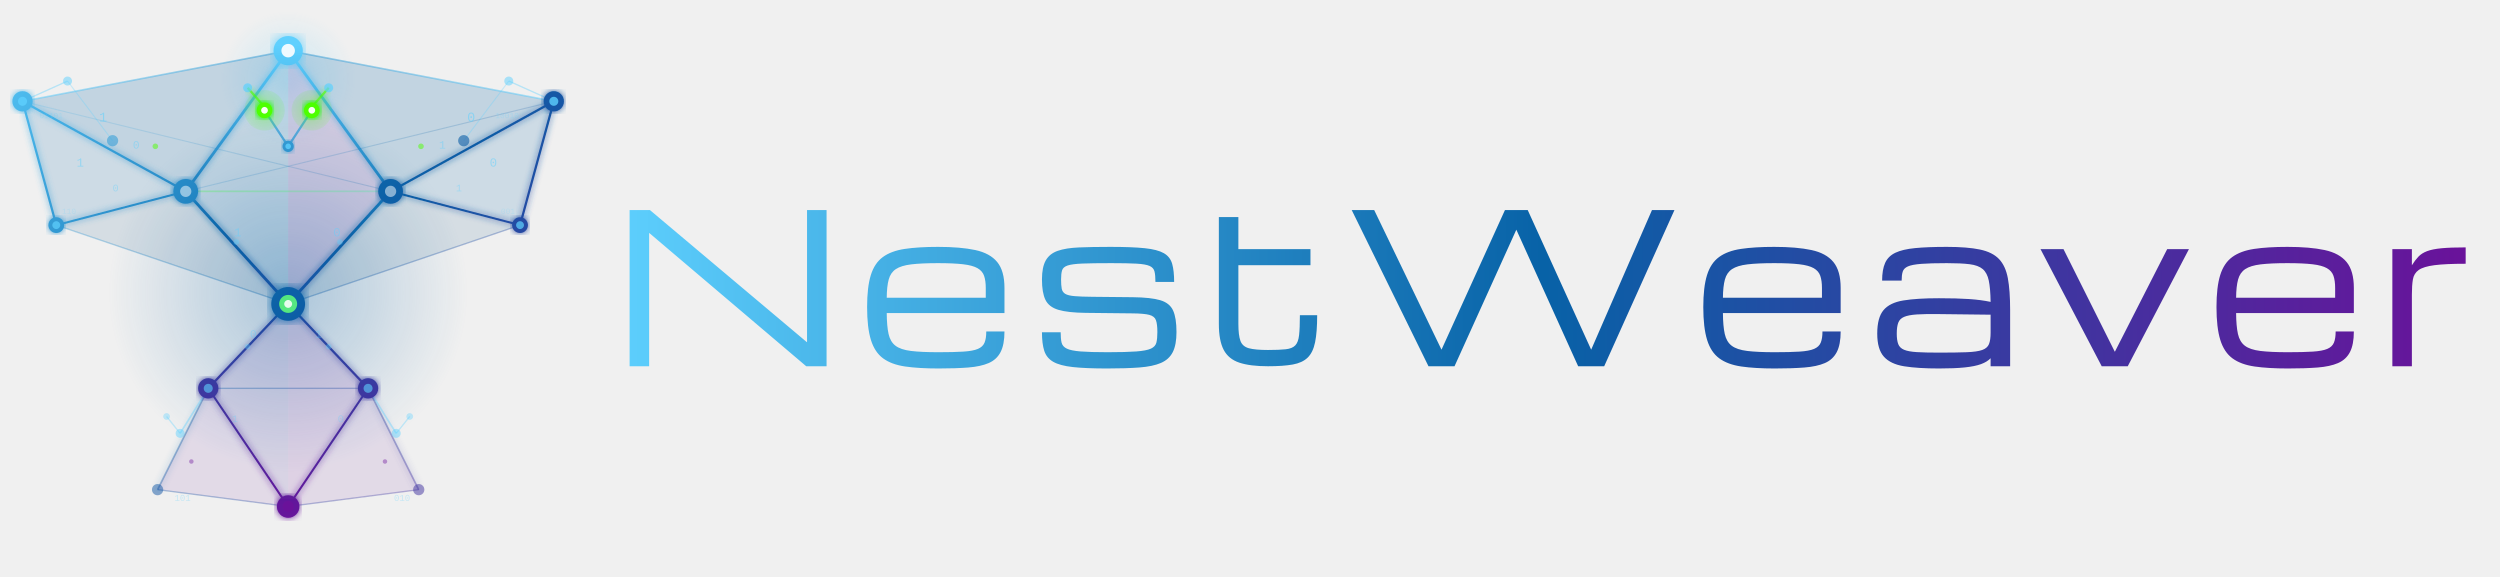
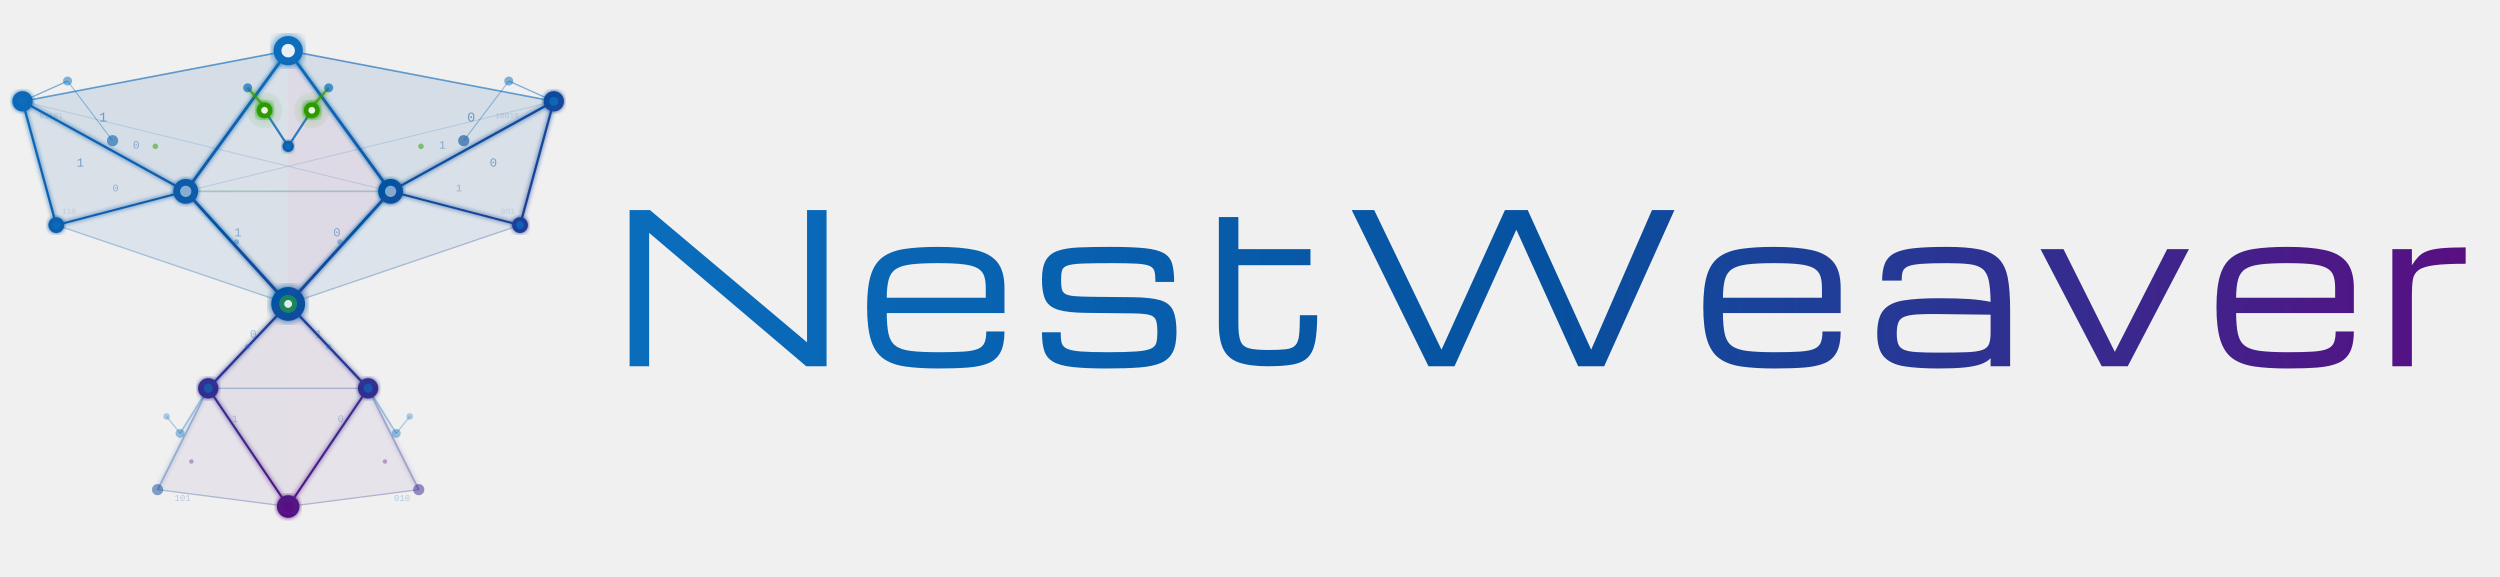
<svg xmlns="http://www.w3.org/2000/svg" viewBox="0 0 2221 512" width="2221" height="512">
  <defs>
    <linearGradient id="mainGrad" x1="0" y1="0" x2="512" y2="512" gradientUnits="userSpaceOnUse">
-       <stop offset="0" stop-color="#5ed0fe" />
-       <stop offset=".5" stop-color="#0862a7" />
-       <stop offset="1" stop-color="#6b119a" />
+       <stop offset="0" stop-color="#0a6ebd" />
+       <stop offset=".5" stop-color="#0652a0" />
+       <stop offset="1" stop-color="#5a0e82" />
    </linearGradient>
    <linearGradient id="accentGrad" x1="0" y1="256" x2="512" y2="256" gradientUnits="userSpaceOnUse">
-       <stop offset="0" stop-color="#4dff00" />
-       <stop offset="1" stop-color="#5ed0fe" />
+       <stop offset="0" stop-color="#2d9a00" />
+       <stop offset="1" stop-color="#0a6ebd" />
    </linearGradient>
    <linearGradient id="bodyGrad" x1="256" y1="40" x2="256" y2="470" gradientUnits="userSpaceOnUse">
-       <stop offset="0" stop-color="#5ed0fe" />
-       <stop offset=".4" stop-color="#0862a7" />
-       <stop offset="1" stop-color="#6b119a" />
+       <stop offset="0" stop-color="#0a6ebd" />
+       <stop offset=".4" stop-color="#0652a0" />
+       <stop offset="1" stop-color="#5a0e82" />
    </linearGradient>
    <linearGradient id="wingGradL" x1="20" y1="90" x2="256" y2="270" gradientUnits="userSpaceOnUse">
-       <stop offset="0" stop-color="#5ed0fe" />
-       <stop offset="1" stop-color="#0862a7" />
+       <stop offset="0" stop-color="#0a6ebd" />
+       <stop offset="1" stop-color="#0652a0" />
    </linearGradient>
    <linearGradient id="wingGradR" x1="492" y1="90" x2="256" y2="270" gradientUnits="userSpaceOnUse">
-       <stop offset="0" stop-color="#5ed0fe" />
-       <stop offset="1" stop-color="#0862a7" />
+       <stop offset="0" stop-color="#0a6ebd" />
+       <stop offset="1" stop-color="#0652a0" />
    </linearGradient>
-     <radialGradient id="eyeGlowL" cx="235" cy="98" r="25" gradientUnits="userSpaceOnUse">
-       <stop offset="0" stop-color="#4dff00" stop-opacity=".8" />
-       <stop offset=".4" stop-color="#4dff00" stop-opacity=".2" />
-       <stop offset="1" stop-color="#4dff00" stop-opacity="0" />
+     <radialGradient id="eyeGlowL" cx="235" cy="98" r="22" gradientUnits="userSpaceOnUse">
+       <stop offset="0" stop-color="#2d9a00" stop-opacity=".5" />
+       <stop offset=".5" stop-color="#2d9a00" stop-opacity=".1" />
+       <stop offset="1" stop-color="#2d9a00" stop-opacity="0" />
    </radialGradient>
-     <radialGradient id="eyeGlowR" cx="277" cy="98" r="25" gradientUnits="userSpaceOnUse">
-       <stop offset="0" stop-color="#4dff00" stop-opacity=".8" />
-       <stop offset=".4" stop-color="#4dff00" stop-opacity=".2" />
-       <stop offset="1" stop-color="#4dff00" stop-opacity="0" />
-     </radialGradient>
-     <radialGradient id="centerGlow" cx="256" cy="260" r="160" gradientUnits="userSpaceOnUse">
-       <stop offset="0" stop-color="#0862a7" stop-opacity=".3" />
-       <stop offset="1" stop-color="#0862a7" stop-opacity="0" />
-     </radialGradient>
-     <radialGradient id="headGlow" cx="256" cy="70" r="60" gradientUnits="userSpaceOnUse">
-       <stop offset="0" stop-color="#5ed0fe" stop-opacity=".25" />
-       <stop offset="1" stop-color="#5ed0fe" stop-opacity="0" />
+     <radialGradient id="eyeGlowR" cx="277" cy="98" r="22" gradientUnits="userSpaceOnUse">
+       <stop offset="0" stop-color="#2d9a00" stop-opacity=".5" />
+       <stop offset=".5" stop-color="#2d9a00" stop-opacity=".1" />
+       <stop offset="1" stop-color="#2d9a00" stop-opacity="0" />
    </radialGradient>
    <filter id="glow">
-       <feGaussianBlur stdDeviation="3" result="b" />
+       <feGaussianBlur stdDeviation="2" result="b" />
      <feMerge>
        <feMergeNode in="b" />
        <feMergeNode in="SourceGraphic" />
      </feMerge>
    </filter>
    <filter id="strongGlow">
-       <feGaussianBlur stdDeviation="6" result="b" />
+       <feGaussianBlur stdDeviation="4" result="b" />
      <feMerge>
        <feMergeNode in="b" />
        <feMergeNode in="SourceGraphic" />
      </feMerge>
    </filter>
    <filter id="eyeBloom">
-       <feGaussianBlur stdDeviation="4" result="b" />
-       <feColorMatrix in="b" type="saturate" values="2" result="s" />
+       <feGaussianBlur stdDeviation="3" result="b" />
+       <feColorMatrix in="b" type="saturate" values="1.5" result="s" />
      <feMerge>
        <feMergeNode in="s" />
        <feMergeNode in="SourceGraphic" />
      </feMerge>
    </filter>
    <linearGradient id="textGrad" x1="542" y1="256" x2="2201" y2="256" gradientUnits="userSpaceOnUse">
-       <stop offset="0" stop-color="#5ed0fe" />
-       <stop offset=".5" stop-color="#0862a7" />
-       <stop offset="1" stop-color="#6b119a" />
+       <stop offset="0" stop-color="#0a6ebd" />
+       <stop offset=".5" stop-color="#0652a0" />
+       <stop offset="1" stop-color="#5a0e82" />
    </linearGradient>
  </defs>
-   <circle cx="256" cy="260" r="180" fill="url(#centerGlow)" />
-   <circle cx="256" cy="70" r="70" fill="url(#headGlow)" />
-   <polygon points="256,45 165,170 20,90" fill="#0862a7" opacity=".2" />
-   <polygon points="165,170 20,90 50,200" fill="#0862a7" opacity=".15" />
-   <polygon points="165,170 50,200 256,270" fill="#0a4a80" opacity=".12" />
-   <polygon points="256,45 347,170 492,90" fill="#0862a7" opacity=".2" />
-   <polygon points="347,170 492,90 462,200" fill="#0862a7" opacity=".15" />
-   <polygon points="347,170 462,200 256,270" fill="#0a4a80" opacity=".12" />
-   <polygon points="256,45 165,170 256,270" fill="#0862a7" opacity=".18" />
-   <polygon points="256,45 347,170 256,270" fill="#451f96" opacity=".18" />
-   <polygon points="256,270 185,345 256,450" fill="#451f96" opacity=".14" />
-   <polygon points="256,270 327,345 256,450" fill="#6b119a" opacity=".14" />
-   <polygon points="185,345 140,435 256,450" fill="#6b119a" opacity=".1" />
-   <polygon points="327,345 372,435 256,450" fill="#6b119a" opacity=".1" />
-   <line x1="256" y1="45" x2="20" y2="90" stroke="url(#wingGradL)" stroke-width="1.5" opacity=".5" />
-   <line x1="256" y1="45" x2="492" y2="90" stroke="url(#wingGradR)" stroke-width="1.5" opacity=".5" />
-   <line x1="60" y1="72" x2="20" y2="90" stroke="#5ed0fe" stroke-width="1.2" opacity=".4" />
-   <line x1="452" y1="72" x2="492" y2="90" stroke="#5ed0fe" stroke-width="1.2" opacity=".4" />
-   <line x1="60" y1="72" x2="100" y2="125" stroke="#5ed0fe" stroke-width="1" opacity=".3" />
-   <line x1="452" y1="72" x2="412" y2="125" stroke="#5ed0fe" stroke-width="1" opacity=".3" />
+   <polygon points="256,45 165,170 20,90" fill="#0652a0" opacity=".12" />
+   <polygon points="165,170 20,90 50,200" fill="#0652a0" opacity=".1" />
+   <polygon points="165,170 50,200 256,270" fill="#0652a0" opacity=".08" />
+   <polygon points="256,45 347,170 492,90" fill="#0652a0" opacity=".12" />
+   <polygon points="347,170 492,90 462,200" fill="#0652a0" opacity=".1" />
+   <polygon points="347,170 462,200 256,270" fill="#0652a0" opacity=".08" />
+   <polygon points="256,45 165,170 256,270" fill="#0652a0" opacity=".1" />
+   <polygon points="256,45 347,170 256,270" fill="#3d1880" opacity=".1" />
+   <polygon points="256,270 185,345 256,450" fill="#3d1880" opacity=".08" />
+   <polygon points="256,270 327,345 256,450" fill="#5a0e82" opacity=".08" />
+   <polygon points="185,345 140,435 256,450" fill="#5a0e82" opacity=".06" />
+   <polygon points="327,345 372,435 256,450" fill="#5a0e82" opacity=".06" />
+   <line x1="256" y1="45" x2="20" y2="90" stroke="url(#wingGradL)" stroke-width="1.5" opacity=".6" />
+   <line x1="256" y1="45" x2="492" y2="90" stroke="url(#wingGradR)" stroke-width="1.5" opacity=".6" />
+   <line x1="60" y1="72" x2="20" y2="90" stroke="#0a6ebd" stroke-width="1.2" opacity=".5" />
+   <line x1="452" y1="72" x2="492" y2="90" stroke="#0a6ebd" stroke-width="1.2" opacity=".5" />
+   <line x1="60" y1="72" x2="100" y2="125" stroke="#0a6ebd" stroke-width="1" opacity=".4" />
+   <line x1="452" y1="72" x2="412" y2="125" stroke="#0a6ebd" stroke-width="1" opacity=".4" />
  <line x1="256" y1="45" x2="165" y2="170" stroke="url(#bodyGrad)" stroke-width="2.5" filter="url(#glow)" />
  <line x1="256" y1="45" x2="347" y2="170" stroke="url(#bodyGrad)" stroke-width="2.5" filter="url(#glow)" />
  <line x1="20" y1="90" x2="165" y2="170" stroke="url(#mainGrad)" stroke-width="2" filter="url(#glow)" />
  <line x1="492" y1="90" x2="347" y2="170" stroke="url(#mainGrad)" stroke-width="2" filter="url(#glow)" />
  <line x1="20" y1="90" x2="50" y2="200" stroke="url(#mainGrad)" stroke-width="2" filter="url(#glow)" />
  <line x1="492" y1="90" x2="462" y2="200" stroke="url(#mainGrad)" stroke-width="2" filter="url(#glow)" />
  <line x1="50" y1="200" x2="165" y2="170" stroke="url(#mainGrad)" stroke-width="1.8" filter="url(#glow)" />
  <line x1="462" y1="200" x2="347" y2="170" stroke="url(#mainGrad)" stroke-width="1.8" filter="url(#glow)" />
-   <line x1="20" y1="90" x2="347" y2="170" stroke="url(#mainGrad)" stroke-width="1" opacity=".2" />
-   <line x1="492" y1="90" x2="165" y2="170" stroke="url(#mainGrad)" stroke-width="1" opacity=".2" />
-   <line x1="165" y1="170" x2="347" y2="170" stroke="url(#accentGrad)" stroke-width="1.5" opacity=".35" />
+   <line x1="20" y1="90" x2="347" y2="170" stroke="url(#mainGrad)" stroke-width="1" opacity=".15" />
+   <line x1="492" y1="90" x2="165" y2="170" stroke="url(#mainGrad)" stroke-width="1" opacity=".15" />
+   <line x1="165" y1="170" x2="347" y2="170" stroke="url(#accentGrad)" stroke-width="1.5" opacity=".3" />
  <line x1="165" y1="170" x2="256" y2="270" stroke="url(#bodyGrad)" stroke-width="2.5" filter="url(#glow)" />
  <line x1="347" y1="170" x2="256" y2="270" stroke="url(#bodyGrad)" stroke-width="2.5" filter="url(#glow)" />
-   <line x1="50" y1="200" x2="256" y2="270" stroke="url(#mainGrad)" stroke-width="1.2" opacity=".35" />
-   <line x1="462" y1="200" x2="256" y2="270" stroke="url(#mainGrad)" stroke-width="1.2" opacity=".35" />
+   <line x1="50" y1="200" x2="256" y2="270" stroke="url(#mainGrad)" stroke-width="1.2" opacity=".3" />
+   <line x1="462" y1="200" x2="256" y2="270" stroke="url(#mainGrad)" stroke-width="1.2" opacity=".3" />
  <line x1="256" y1="45" x2="256" y2="270" stroke="url(#bodyGrad)" stroke-width="3" filter="url(#glow)" />
  <line x1="256" y1="270" x2="256" y2="450" stroke="url(#bodyGrad)" stroke-width="2.5" filter="url(#glow)" />
-   <line x1="220" y1="78" x2="235" y2="95" stroke="#4dff00" stroke-width="2" opacity=".7" filter="url(#glow)" />
-   <line x1="292" y1="78" x2="277" y2="95" stroke="#4dff00" stroke-width="2" opacity=".7" filter="url(#glow)" />
+   <line x1="220" y1="78" x2="235" y2="95" stroke="#2d9a00" stroke-width="2" opacity=".8" filter="url(#glow)" />
+   <line x1="292" y1="78" x2="277" y2="95" stroke="#2d9a00" stroke-width="2" opacity=".8" filter="url(#glow)" />
  <line x1="235" y1="98" x2="256" y2="130" stroke="url(#bodyGrad)" stroke-width="2" opacity=".8" />
  <line x1="277" y1="98" x2="256" y2="130" stroke="url(#bodyGrad)" stroke-width="2" opacity=".8" />
  <line x1="256" y1="270" x2="185" y2="345" stroke="url(#bodyGrad)" stroke-width="2" filter="url(#glow)" />
  <line x1="256" y1="270" x2="327" y2="345" stroke="url(#bodyGrad)" stroke-width="2" filter="url(#glow)" />
  <line x1="185" y1="345" x2="256" y2="450" stroke="url(#bodyGrad)" stroke-width="1.8" filter="url(#glow)" />
  <line x1="327" y1="345" x2="256" y2="450" stroke="url(#bodyGrad)" stroke-width="1.8" filter="url(#glow)" />
-   <line x1="185" y1="345" x2="327" y2="345" stroke="url(#mainGrad)" stroke-width="1.2" opacity=".35" />
-   <line x1="185" y1="345" x2="140" y2="435" stroke="url(#mainGrad)" stroke-width="1.5" opacity=".45" filter="url(#glow)" />
-   <line x1="327" y1="345" x2="372" y2="435" stroke="url(#mainGrad)" stroke-width="1.5" opacity=".45" filter="url(#glow)" />
-   <line x1="140" y1="435" x2="256" y2="450" stroke="url(#mainGrad)" stroke-width="1.2" opacity=".35" />
-   <line x1="372" y1="435" x2="256" y2="450" stroke="url(#mainGrad)" stroke-width="1.2" opacity=".35" />
-   <line x1="185" y1="345" x2="160" y2="385" stroke="#5ed0fe" stroke-width="1.5" opacity=".4" />
-   <line x1="160" y1="385" x2="148" y2="370" stroke="#5ed0fe" stroke-width="1.2" opacity=".35" />
-   <line x1="327" y1="345" x2="352" y2="385" stroke="#5ed0fe" stroke-width="1.5" opacity=".4" />
-   <line x1="352" y1="385" x2="364" y2="370" stroke="#5ed0fe" stroke-width="1.2" opacity=".35" />
-   <g font-family="'Courier New',monospace" fill="#5ed0fe">
-     <text x="88" y="108" font-size="12" opacity=".55">1</text>
-     <text x="118" y="132" font-size="10" opacity=".45">0</text>
-     <text x="68" y="148" font-size="11" opacity=".5">1</text>
-     <text x="100" y="170" font-size="9" opacity=".4">0</text>
-     <text x="415" y="108" font-size="12" opacity=".55">0</text>
-     <text x="390" y="132" font-size="10" opacity=".45">1</text>
-     <text x="435" y="148" font-size="11" opacity=".5">0</text>
-     <text x="405" y="170" font-size="9" opacity=".4">1</text>
-     <text x="208" y="210" font-size="11" opacity=".45">1</text>
-     <text x="296" y="210" font-size="11" opacity=".45">0</text>
-     <text x="222" y="300" font-size="10" opacity=".4">0</text>
-     <text x="280" y="300" font-size="10" opacity=".4">1</text>
-     <text x="206" y="375" font-size="9" opacity=".35">1</text>
-     <text x="300" y="375" font-size="9" opacity=".35">0</text>
-     <text font-size="7" opacity=".25">
+   <line x1="185" y1="345" x2="327" y2="345" stroke="url(#mainGrad)" stroke-width="1.2" opacity=".3" />
+   <line x1="185" y1="345" x2="140" y2="435" stroke="url(#mainGrad)" stroke-width="1.5" opacity=".4" filter="url(#glow)" />
+   <line x1="327" y1="345" x2="372" y2="435" stroke="url(#mainGrad)" stroke-width="1.5" opacity=".4" filter="url(#glow)" />
+   <line x1="140" y1="435" x2="256" y2="450" stroke="url(#mainGrad)" stroke-width="1.2" opacity=".3" />
+   <line x1="372" y1="435" x2="256" y2="450" stroke="url(#mainGrad)" stroke-width="1.2" opacity=".3" />
+   <line x1="185" y1="345" x2="160" y2="385" stroke="#0a6ebd" stroke-width="1.5" opacity=".35" />
+   <line x1="160" y1="385" x2="148" y2="370" stroke="#0a6ebd" stroke-width="1.2" opacity=".3" />
+   <line x1="327" y1="345" x2="352" y2="385" stroke="#0a6ebd" stroke-width="1.5" opacity=".35" />
+   <line x1="352" y1="385" x2="364" y2="370" stroke="#0a6ebd" stroke-width="1.2" opacity=".3" />
+   <g font-family="'Courier New',monospace" fill="#0652a0">
+     <text x="88" y="108" font-size="12" opacity=".5">1</text>
+     <text x="118" y="132" font-size="10" opacity=".4">0</text>
+     <text x="68" y="148" font-size="11" opacity=".45">1</text>
+     <text x="100" y="170" font-size="9" opacity=".35">0</text>
+     <text x="415" y="108" font-size="12" opacity=".5">0</text>
+     <text x="390" y="132" font-size="10" opacity=".4">1</text>
+     <text x="435" y="148" font-size="11" opacity=".45">0</text>
+     <text x="405" y="170" font-size="9" opacity=".35">1</text>
+     <text x="208" y="210" font-size="11" opacity=".4">1</text>
+     <text x="296" y="210" font-size="11" opacity=".4">0</text>
+     <text x="222" y="300" font-size="10" opacity=".35">0</text>
+     <text x="280" y="300" font-size="10" opacity=".35">1</text>
+     <text x="206" y="375" font-size="9" opacity=".3">1</text>
+     <text x="300" y="375" font-size="9" opacity=".3">0</text>
+     <text font-size="7" opacity=".2">
      <tspan x="35" y="105">01101</tspan>
      <tspan x="440" y="105">10010</tspan>
    </text>
-     <text font-size="7" opacity=".2">
+     <text font-size="7" opacity=".15">
      <tspan x="55" y="190">110</tspan>
      <tspan x="445" y="190">001</tspan>
    </text>
-     <text font-size="8" opacity=".3">
+     <text font-size="8" opacity=".25">
      <tspan x="155" y="445">101</tspan>
      <tspan x="350" y="445">010</tspan>
    </text>
  </g>
  <circle cx="256" cy="45" r="13" fill="url(#bodyGrad)" filter="url(#strongGlow)" />
  <circle cx="256" cy="45" r="6" fill="#fff" opacity=".9" />
-   <circle cx="235" cy="98" r="18" fill="url(#eyeGlowL)" />
-   <circle cx="277" cy="98" r="18" fill="url(#eyeGlowR)" />
-   <circle cx="235" cy="98" r="7" fill="#4dff00" filter="url(#eyeBloom)" />
-   <circle cx="235" cy="98" r="3" fill="#fff" opacity=".95" />
-   <circle cx="277" cy="98" r="7" fill="#4dff00" filter="url(#eyeBloom)" />
-   <circle cx="277" cy="98" r="3" fill="#fff" opacity=".95" />
-   <circle cx="220" cy="78" r="4" fill="#5ed0fe" opacity=".7" />
-   <circle cx="292" cy="78" r="4" fill="#5ed0fe" opacity=".7" />
+   <circle cx="235" cy="98" r="16" fill="url(#eyeGlowL)" />
+   <circle cx="277" cy="98" r="16" fill="url(#eyeGlowR)" />
+   <circle cx="235" cy="98" r="7" fill="#2d9a00" filter="url(#eyeBloom)" />
+   <circle cx="235" cy="98" r="3" fill="#fff" opacity=".9" />
+   <circle cx="277" cy="98" r="7" fill="#2d9a00" filter="url(#eyeBloom)" />
+   <circle cx="277" cy="98" r="3" fill="#fff" opacity=".9" />
+   <circle cx="220" cy="78" r="4" fill="#0a6ebd" opacity=".7" />
+   <circle cx="292" cy="78" r="4" fill="#0a6ebd" opacity=".7" />
  <circle cx="256" cy="130" r="5" fill="url(#bodyGrad)" filter="url(#glow)" />
-   <circle cx="256" cy="130" r="2.5" fill="#5ed0fe" opacity=".8" />
+   <circle cx="256" cy="130" r="2.5" fill="#0a6ebd" opacity=".8" />
  <circle cx="20" cy="90" r="9" fill="url(#mainGrad)" filter="url(#glow)" />
-   <circle cx="20" cy="90" r="4" fill="#5ed0fe" opacity=".8" />
+   <circle cx="20" cy="90" r="4" fill="#0a6ebd" opacity=".8" />
  <circle cx="492" cy="90" r="9" fill="url(#mainGrad)" filter="url(#glow)" />
-   <circle cx="492" cy="90" r="4" fill="#5ed0fe" opacity=".8" />
-   <circle cx="60" cy="72" r="4" fill="#5ed0fe" opacity=".5" />
-   <circle cx="452" cy="72" r="4" fill="#5ed0fe" opacity=".5" />
+   <circle cx="492" cy="90" r="4" fill="#0a6ebd" opacity=".8" />
+   <circle cx="60" cy="72" r="4" fill="#0a6ebd" opacity=".5" />
+   <circle cx="452" cy="72" r="4" fill="#0a6ebd" opacity=".5" />
  <circle cx="100" cy="125" r="5" fill="url(#mainGrad)" opacity=".6" />
  <circle cx="412" cy="125" r="5" fill="url(#mainGrad)" opacity=".6" />
  <circle cx="165" cy="170" r="11" fill="url(#mainGrad)" filter="url(#glow)" />
  <circle cx="165" cy="170" r="5" fill="#fff" opacity=".5" />
  <circle cx="347" cy="170" r="11" fill="url(#mainGrad)" filter="url(#glow)" />
  <circle cx="347" cy="170" r="5" fill="#fff" opacity=".5" />
  <circle cx="50" cy="200" r="7" fill="url(#mainGrad)" filter="url(#glow)" />
-   <circle cx="50" cy="200" r="3.5" fill="#5ed0fe" opacity=".7" />
+   <circle cx="50" cy="200" r="3.5" fill="#0a6ebd" opacity=".7" />
  <circle cx="462" cy="200" r="7" fill="url(#mainGrad)" filter="url(#glow)" />
-   <circle cx="462" cy="200" r="3.5" fill="#5ed0fe" opacity=".7" />
+   <circle cx="462" cy="200" r="3.5" fill="#0a6ebd" opacity=".7" />
  <circle cx="256" cy="270" r="15" fill="url(#mainGrad)" filter="url(#strongGlow)" />
  <circle cx="256" cy="270" r="8" fill="url(#accentGrad)" />
  <circle cx="256" cy="270" r="3.5" fill="#fff" opacity=".85" />
  <circle cx="185" cy="345" r="9" fill="url(#bodyGrad)" filter="url(#glow)" />
-   <circle cx="185" cy="345" r="4" fill="#5ed0fe" opacity=".6" />
+   <circle cx="185" cy="345" r="4" fill="#0a6ebd" opacity=".6" />
  <circle cx="327" cy="345" r="9" fill="url(#bodyGrad)" filter="url(#glow)" />
-   <circle cx="327" cy="345" r="4" fill="#5ed0fe" opacity=".6" />
+   <circle cx="327" cy="345" r="4" fill="#0a6ebd" opacity=".6" />
  <circle cx="256" cy="450" r="10" fill="url(#bodyGrad)" filter="url(#glow)" />
-   <circle cx="256" cy="450" r="5" fill="#6b119a" opacity=".8" />
+   <circle cx="256" cy="450" r="5" fill="#5a0e82" opacity=".8" />
  <circle cx="140" cy="435" r="5" fill="url(#mainGrad)" opacity=".5" />
  <circle cx="372" cy="435" r="5" fill="url(#mainGrad)" opacity=".5" />
-   <circle cx="160" cy="385" r="4" fill="#5ed0fe" opacity=".45" />
-   <circle cx="148" cy="370" r="3" fill="#5ed0fe" opacity=".35" />
-   <circle cx="352" cy="385" r="4" fill="#5ed0fe" opacity=".45" />
-   <circle cx="364" cy="370" r="3" fill="#5ed0fe" opacity=".35" />
-   <circle cx="138" cy="130" r="2.5" fill="#4dff00" opacity=".5" />
-   <circle cx="374" cy="130" r="2.5" fill="#4dff00" opacity=".5" />
-   <circle cx="210" cy="215" r="2.5" fill="#5ed0fe" opacity=".4" />
-   <circle cx="302" cy="215" r="2.5" fill="#5ed0fe" opacity=".4" />
-   <circle cx="220" cy="308" r="2.5" fill="#5ed0fe" opacity=".35" />
-   <circle cx="292" cy="308" r="2.5" fill="#5ed0fe" opacity=".35" />
-   <circle cx="170" cy="410" r="2" fill="#6b119a" opacity=".4" />
-   <circle cx="342" cy="410" r="2" fill="#6b119a" opacity=".4" />
+   <circle cx="160" cy="385" r="4" fill="#0a6ebd" opacity=".4" />
+   <circle cx="148" cy="370" r="3" fill="#0a6ebd" opacity=".3" />
+   <circle cx="352" cy="385" r="4" fill="#0a6ebd" opacity=".4" />
+   <circle cx="364" cy="370" r="3" fill="#0a6ebd" opacity=".3" />
+   <circle cx="138" cy="130" r="2.5" fill="#2d9a00" opacity=".5" />
+   <circle cx="374" cy="130" r="2.5" fill="#2d9a00" opacity=".5" />
+   <circle cx="210" cy="215" r="2.5" fill="#0a6ebd" opacity=".35" />
+   <circle cx="302" cy="215" r="2.5" fill="#0a6ebd" opacity=".35" />
+   <circle cx="220" cy="308" r="2.5" fill="#0a6ebd" opacity=".3" />
+   <circle cx="292" cy="308" r="2.5" fill="#0a6ebd" opacity=".3" />
+   <circle cx="170" cy="410" r="2" fill="#5a0e82" opacity=".35" />
+   <circle cx="342" cy="410" r="2" fill="#5a0e82" opacity=".35" />
  <path d="M559.344 325.375V186.625H577.41L716.792 303.966H716.973V186.625H734.317V325.375H716.25L576.868 207.04H576.688V325.375ZM892.371 294.481Q892.371 306.134 888.893 312.819Q885.416 319.503 878.279 322.575Q871.143 325.646 860.077 326.504Q849.012 327.362 833.746 327.362Q816.312 327.362 804.162 325.601Q792.012 323.839 784.56 318.374Q777.107 312.909 773.72 301.979Q770.333 291.049 770.333 272.802Q770.333 255.097 773.63 244.438Q776.927 233.778 784.334 228.358Q791.741 222.938 803.801 221.132Q815.86 219.325 833.294 219.325Q853.257 219.325 866.355 222.125Q879.454 224.926 885.912 232.785Q892.371 240.644 892.371 255.819V278.131H787.767Q787.857 289.694 789.393 296.649Q790.928 303.605 795.535 307.128Q800.142 310.651 809.311 311.78Q818.479 312.909 833.746 312.909Q847.476 312.909 855.922 312.367Q864.368 311.825 868.749 309.973Q873.13 308.122 874.666 304.418Q876.202 300.714 876.202 294.481ZM833.294 233.778Q818.57 233.778 809.582 234.862Q800.594 235.946 795.896 239.063Q791.199 242.179 789.528 248.322Q787.857 254.464 787.767 264.491H875.75V255.819Q875.75 249.315 874.26 245.025Q872.769 240.734 868.433 238.25Q864.097 235.766 855.651 234.772Q847.205 233.778 833.294 233.778ZM983.58 327.362Q964.61 327.362 953.093 326.098Q941.575 324.833 935.658 321.4Q929.742 317.968 927.709 311.645Q925.677 305.321 925.677 295.204H942.298Q942.298 300.895 943.111 304.373Q943.924 307.851 947.718 309.702Q951.512 311.554 960.048 312.232Q968.584 312.909 984.031 312.909Q1000.381 312.909 1009.46 312.232Q1018.538 311.554 1022.513 309.702Q1026.487 307.851 1027.345 304.328Q1028.204 300.805 1028.204 295.023Q1028.204 287.978 1026.939 284.455Q1025.674 280.932 1020.977 279.712Q1016.28 278.493 1005.982 278.402L964.61 277.951Q948.621 277.77 940.22 275.241Q931.819 272.711 928.748 266.343Q925.677 259.975 925.677 248.231Q925.677 237.301 929.064 231.339Q932.452 225.377 939.678 222.848Q946.905 220.319 958.467 219.822Q970.03 219.325 986.38 219.325Q1005.621 219.325 1016.957 220.5Q1028.294 221.674 1033.94 224.926Q1039.585 228.178 1041.347 234.365Q1043.108 240.553 1043.108 250.49H1026.487Q1026.487 244.618 1025.674 241.231Q1024.861 237.843 1021.293 236.262Q1017.725 234.682 1009.731 234.23Q1001.736 233.778 987.283 233.778Q970.843 233.778 961.719 234.14Q952.596 234.501 948.531 235.856Q944.466 237.211 943.562 240.147Q942.659 243.083 942.659 248.231Q942.659 253.471 943.246 256.497Q943.833 259.523 946.363 261.059Q948.892 262.594 954.628 263.091Q960.364 263.588 970.662 263.678L1006.343 264.04Q1022.422 264.22 1030.778 266.704Q1039.134 269.188 1042.16 275.828Q1045.186 282.467 1045.186 295.023Q1045.186 306.315 1041.889 312.819Q1038.592 319.323 1031.365 322.439Q1024.139 325.556 1012.35 326.459Q1000.562 327.362 983.58 327.362ZM1126.458 325.375Q1110.56 325.375 1100.984 322.168Q1091.409 318.961 1087.118 310.786Q1082.828 302.611 1082.828 287.797V192.858H1100.171V221.312H1164.217V235.585H1100.171V287.797Q1100.171 297.914 1102.023 302.882Q1103.875 307.851 1109.521 309.386Q1115.167 310.922 1126.458 310.922Q1136.485 310.922 1142.221 310.29Q1147.957 309.657 1150.667 306.902Q1153.377 304.147 1154.1 297.824Q1154.822 291.5 1154.822 280.028H1170.179Q1170.179 295.023 1168.327 304.057Q1166.475 313.09 1161.733 317.697Q1156.99 322.304 1148.454 323.839Q1139.917 325.375 1126.458 325.375ZM1269.065 325.375 1200.865 186.625H1220.828L1280.628 310.651L1336.995 186.625H1357.229L1413.597 310.651L1467.615 186.625H1487.579L1425.159 325.375H1402.034L1347.112 204.059L1292.19 325.375ZM1635.245 294.481Q1635.245 306.134 1631.767 312.819Q1628.289 319.503 1621.153 322.575Q1614.017 325.646 1602.951 326.504Q1591.885 327.362 1576.619 327.362Q1559.185 327.362 1547.035 325.601Q1534.886 323.839 1527.433 318.374Q1519.981 312.909 1516.594 301.979Q1513.206 291.049 1513.206 272.802Q1513.206 255.097 1516.503 244.438Q1519.8 233.778 1527.208 228.358Q1534.615 222.938 1546.674 221.132Q1558.733 219.325 1576.167 219.325Q1596.131 219.325 1609.229 222.125Q1622.327 224.926 1628.786 232.785Q1635.245 240.644 1635.245 255.819V278.131H1530.64Q1530.73 289.694 1532.266 296.649Q1533.802 303.605 1538.409 307.128Q1543.016 310.651 1552.184 311.78Q1561.353 312.909 1576.619 312.909Q1590.35 312.909 1598.796 312.367Q1607.242 311.825 1611.623 309.973Q1616.004 308.122 1617.54 304.418Q1619.075 300.714 1619.075 294.481ZM1576.167 233.778Q1561.443 233.778 1552.455 234.862Q1543.467 235.946 1538.77 239.063Q1534.073 242.179 1532.402 248.322Q1530.73 254.464 1530.64 264.491H1618.624V255.819Q1618.624 249.315 1617.133 245.025Q1615.643 240.734 1611.307 238.25Q1606.971 235.766 1598.525 234.772Q1590.079 233.778 1576.167 233.778ZM1722.569 327.362Q1703.87 327.362 1691.72 325.42Q1679.571 323.478 1673.654 316.884Q1667.737 310.29 1667.737 296.378Q1667.737 282.196 1673.293 275.557Q1678.848 268.917 1690.907 266.93Q1702.967 264.943 1722.569 264.943Q1738.467 264.943 1749.217 265.666Q1759.966 266.388 1768.458 268.195Q1768.277 256.181 1766.832 249.27Q1765.386 242.36 1761.412 239.018Q1757.437 235.675 1749.804 234.727Q1742.171 233.778 1729.524 233.778Q1715.071 233.778 1706.896 234.411Q1698.721 235.043 1695.018 236.669Q1691.314 238.295 1690.365 241.366Q1689.417 244.438 1689.417 249.315H1672.073Q1672.073 239.56 1674.738 233.598Q1677.403 227.636 1683.816 224.564Q1690.23 221.493 1701.386 220.409Q1712.542 219.325 1729.524 219.325Q1747.771 219.325 1758.927 221.674Q1770.083 224.022 1775.91 230.12Q1781.736 236.217 1783.769 247.147Q1785.801 258.078 1785.801 275.331V325.375H1768.458V318.239Q1765.386 321.491 1759.966 323.478Q1754.546 325.465 1745.558 326.414Q1736.57 327.362 1722.569 327.362ZM1722.569 313.271Q1738.016 313.271 1747.229 312.909Q1756.443 312.548 1761.005 310.922Q1765.567 309.296 1767.012 305.683Q1768.458 302.069 1768.458 295.565V279.577L1722.569 279.035Q1710.374 278.854 1702.922 279.351Q1695.469 279.848 1691.585 281.519Q1687.701 283.19 1686.391 286.758Q1685.081 290.326 1685.081 296.378Q1685.081 302.25 1686.391 305.683Q1687.701 309.115 1691.585 310.741Q1695.469 312.367 1702.922 312.819Q1710.374 313.271 1722.569 313.271ZM1867.164 325.375 1812.784 221.312H1833.199L1878.726 312.367H1878.907L1925.337 221.312H1944.668L1890.289 325.375ZM2091.16 294.481Q2091.16 306.134 2087.682 312.819Q2084.205 319.503 2077.068 322.575Q2069.932 325.646 2058.866 326.504Q2047.801 327.362 2032.535 327.362Q2015.101 327.362 2002.951 325.601Q1990.801 323.839 1983.349 318.374Q1975.896 312.909 1972.509 301.979Q1969.122 291.049 1969.122 272.802Q1969.122 255.097 1972.419 244.438Q1975.716 233.778 1983.123 228.358Q1990.53 222.938 2002.59 221.132Q2014.649 219.325 2032.083 219.325Q2052.046 219.325 2065.145 222.125Q2078.243 224.926 2084.701 232.785Q2091.16 240.644 2091.16 255.819V278.131H1986.556Q1986.646 289.694 1988.182 296.649Q1989.717 303.605 1994.324 307.128Q1998.931 310.651 2008.1 311.78Q2017.269 312.909 2032.535 312.909Q2046.265 312.909 2054.711 312.367Q2063.157 311.825 2067.538 309.973Q2071.919 308.122 2073.455 304.418Q2074.991 300.714 2074.991 294.481ZM2032.083 233.778Q2017.359 233.778 2008.371 234.862Q1999.383 235.946 1994.686 239.063Q1989.988 242.179 1988.317 248.322Q1986.646 254.464 1986.556 264.491H2074.539V255.819Q2074.539 249.315 2073.049 245.025Q2071.558 240.734 2067.222 238.25Q2062.886 235.766 2054.44 234.772Q2045.994 233.778 2032.083 233.778ZM2125.369 325.375V221.312H2142.713V235.675Q2145.604 231.068 2148.539 227.997Q2151.475 224.926 2156.218 223.119Q2160.96 221.312 2169.09 220.545Q2177.22 219.777 2190.499 219.777V234.32Q2172.613 234.32 2162.812 235.585Q2153.011 236.85 2148.765 239.876Q2144.52 242.902 2143.616 248.231Q2142.713 253.561 2142.713 261.781V325.375Z" fill="url(#textGrad)" />
</svg>
